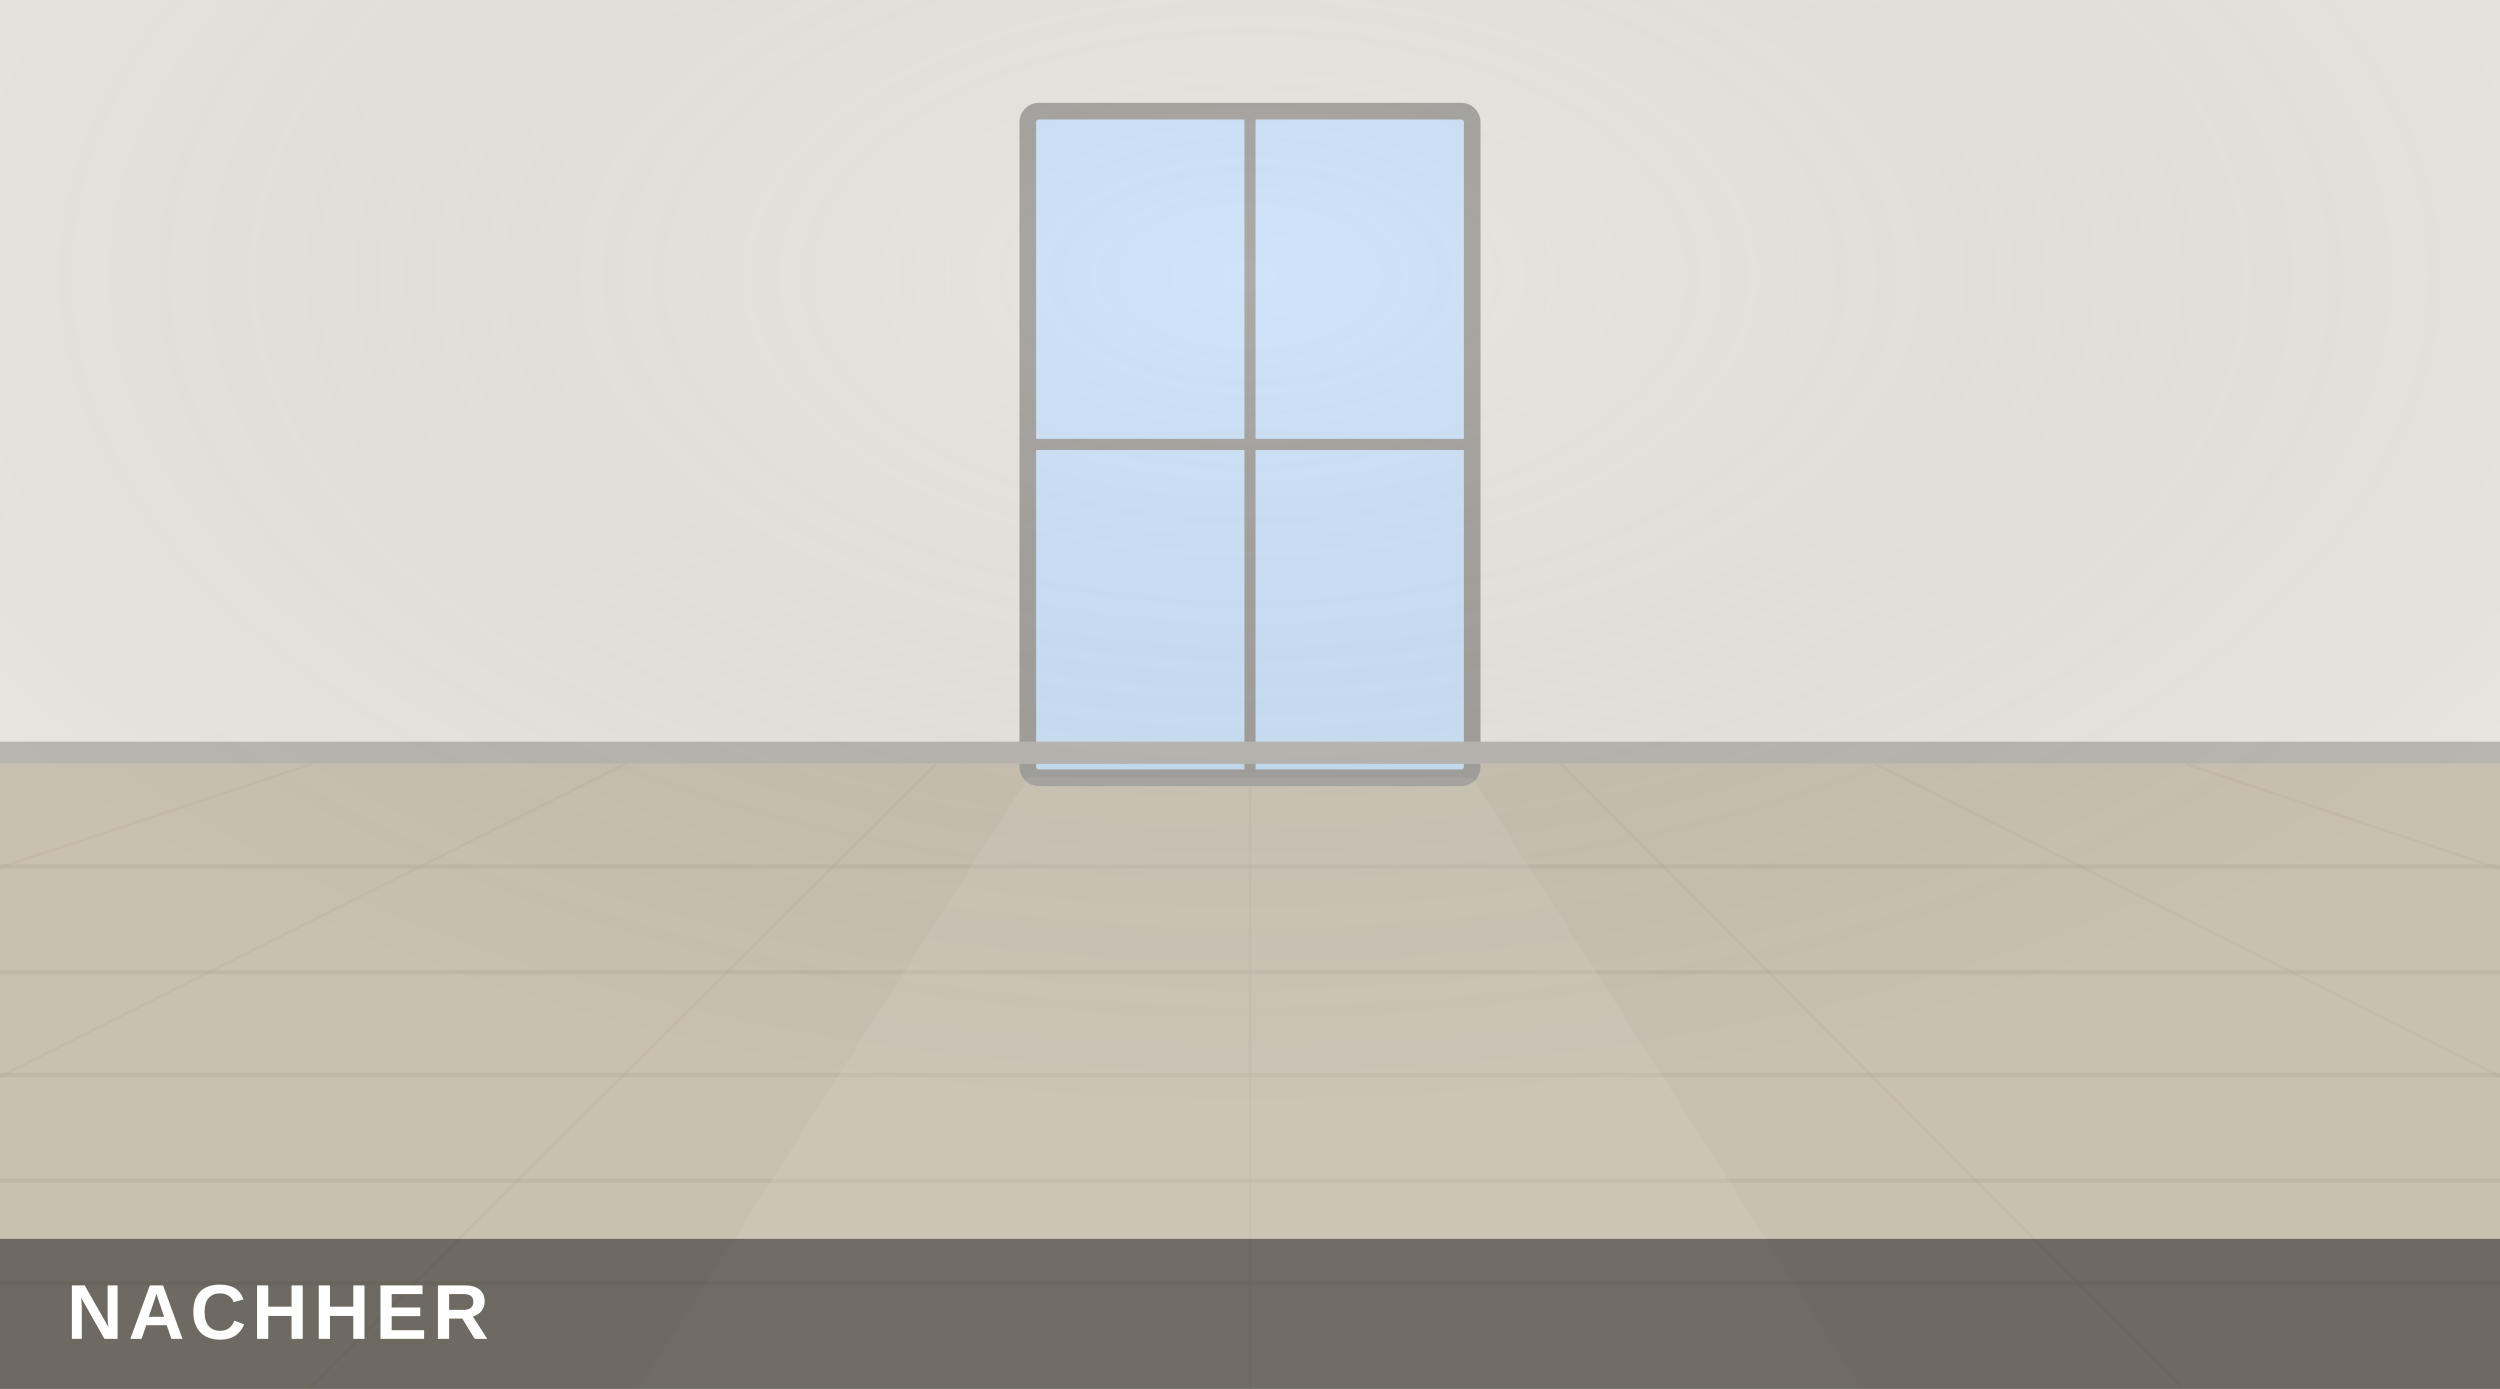
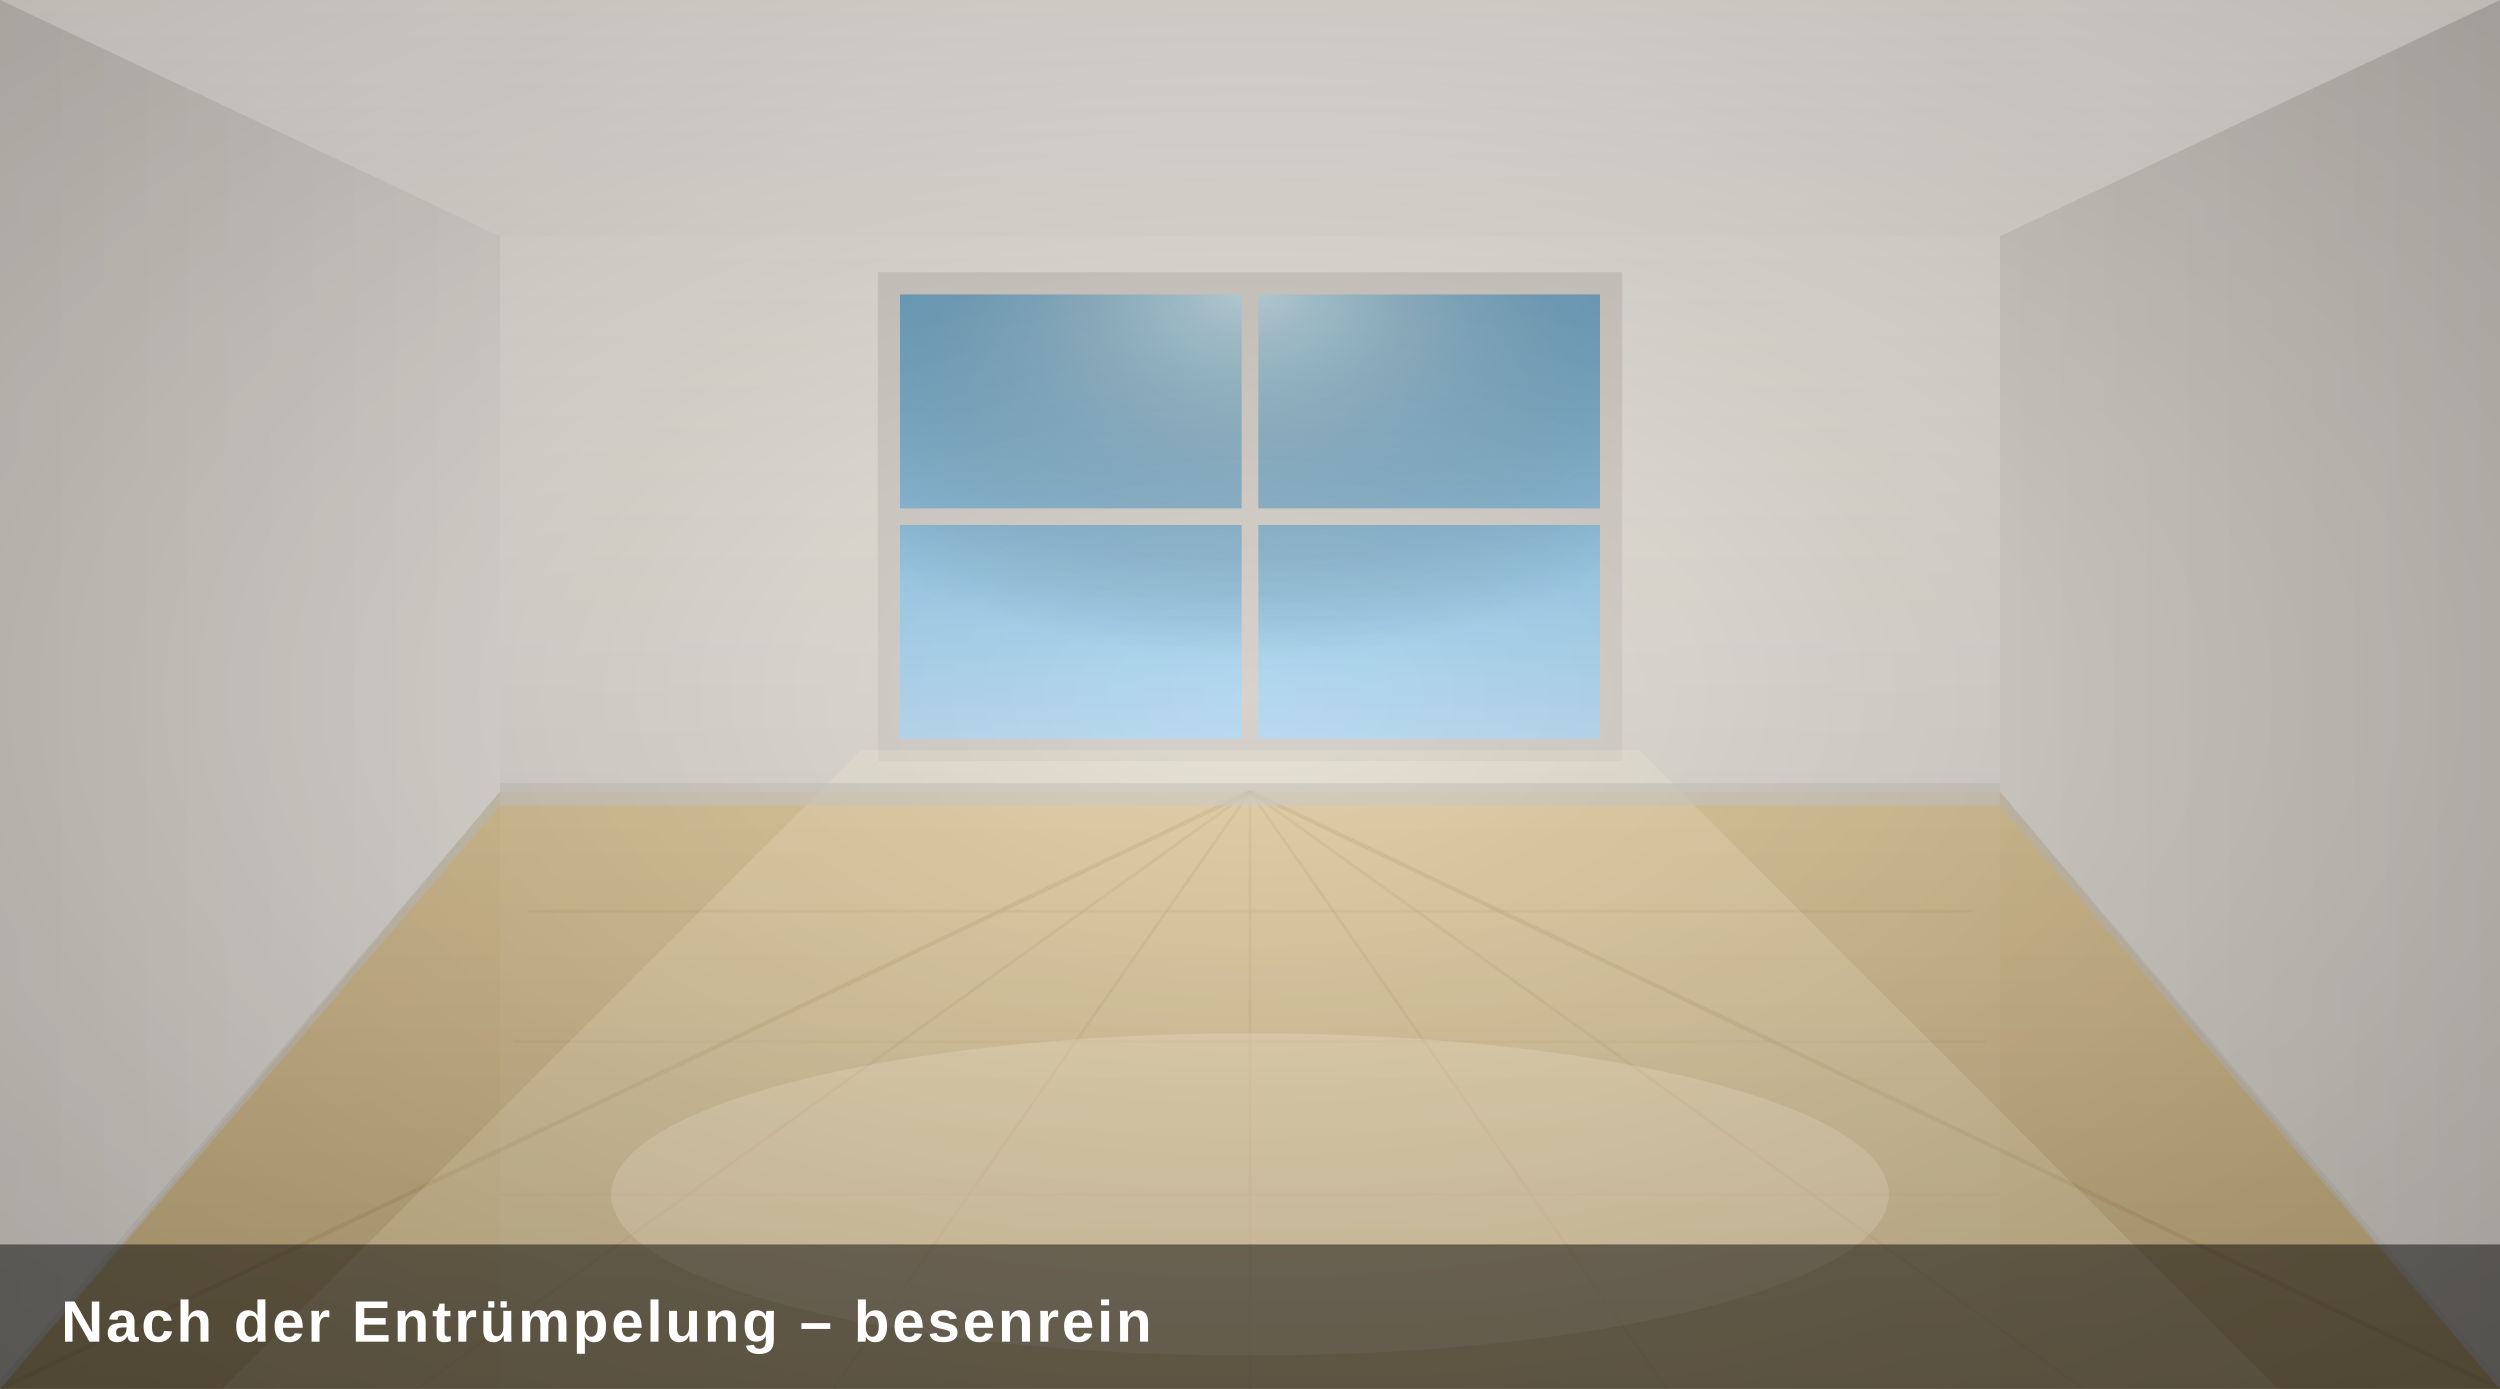
<svg xmlns="http://www.w3.org/2000/svg" viewBox="0 0 900 500" width="900" height="500">
-   <rect width="900" height="500" fill="#f0ede8" />
-   <rect x="0" y="0" width="900" height="275" fill="#e8e4de" />
-   <polygon points="0,275 900,275 900,500 0,500" fill="#c8c0b0" />
-   <line x1="0" y1="312" x2="900" y2="312" stroke="#aaa395" stroke-width="1.5" opacity="0.3" />
-   <line x1="0" y1="350" x2="900" y2="350" stroke="#aaa395" stroke-width="1.5" opacity="0.3" />
-   <line x1="0" y1="387" x2="900" y2="387" stroke="#aaa395" stroke-width="1.5" opacity="0.3" />
-   <line x1="0" y1="425" x2="900" y2="425" stroke="#aaa395" stroke-width="1.5" opacity="0.3" />
-   <line x1="0" y1="462" x2="900" y2="462" stroke="#aaa395" stroke-width="1.5" opacity="0.3" />
-   <line x1="112" y1="275" x2="-564" y2="500" stroke="#aaa395" stroke-width="1" opacity="0.2" />
-   <line x1="225" y1="275" x2="-225" y2="500" stroke="#aaa395" stroke-width="1" opacity="0.2" />
-   <line x1="337" y1="275" x2="111" y2="500" stroke="#aaa395" stroke-width="1" opacity="0.2" />
-   <line x1="450" y1="275" x2="450" y2="500" stroke="#aaa395" stroke-width="1" opacity="0.2" />
-   <line x1="562" y1="275" x2="786" y2="500" stroke="#aaa395" stroke-width="1" opacity="0.2" />
-   <line x1="675" y1="275" x2="1125" y2="500" stroke="#aaa395" stroke-width="1" opacity="0.2" />
-   <line x1="787" y1="275" x2="1461" y2="500" stroke="#aaa395" stroke-width="1" opacity="0.2" />
-   <rect x="370" y="40" width="160" height="240" rx="4" fill="#c8e0f8" opacity="0.9" />
-   <rect x="370" y="40" width="160" height="240" rx="4" fill="none" stroke="#a29f9b" stroke-width="6" />
-   <line x1="450" y1="40" x2="450" y2="280" stroke="#a29f9b" stroke-width="4" />
-   <line x1="370" y1="160" x2="530" y2="160" stroke="#a29f9b" stroke-width="4" />
-   <polygon points="370,280 530,280 670,500 230,500" fill="#fff" opacity="0.08" />
-   <rect x="0" y="267" width="900" height="8" fill="#b9b6b1" />
-   <radialGradient id="light1a" cx="50%" cy="20%" r="60%">
-     <stop offset="0%" stop-color="#fff" stop-opacity="0.12" />
-     <stop offset="100%" stop-color="transparent" />
-   </radialGradient>
-   <rect width="900" height="500" fill="url(#light1a)" />
-   <rect x="0" y="446" width="900" height="54" fill="#000" opacity="0.45" />
-   <text x="24" y="482" font-family="Arial Black, Arial" font-weight="900" font-size="28" fill="#fff" letter-spacing="2">NACHHER</text>
+   <defs>
+     <linearGradient id="n1-ceil" x1="0%" y1="0%" x2="0%" y2="100%">
+       <stop offset="0%" stop-color="#f2ede6" />
+       <stop offset="100%" stop-color="#e8e3dc" />
+     </linearGradient>
+     <linearGradient id="n1-back" x1="0%" y1="0%" x2="0%" y2="100%">
+       <stop offset="0%" stop-color="#eae5de" />
+       <stop offset="100%" stop-color="#ddd8d0" />
+     </linearGradient>
+     <linearGradient id="n1-lwall" x1="100%" y1="0%" x2="0%" y2="0%">
+       <stop offset="0%" stop-color="#e0dbd4" />
+       <stop offset="100%" stop-color="#d4cfc8" />
+     </linearGradient>
+     <linearGradient id="n1-rwall" x1="0%" y1="0%" x2="100%" y2="0%">
+       <stop offset="0%" stop-color="#d8d3cc" />
+       <stop offset="100%" stop-color="#ccc8c0" />
+     </linearGradient>
+     <linearGradient id="n1-floor" x1="0%" y1="100%" x2="0%" y2="0%">
+       <stop offset="0%" stop-color="#c0a878" />
+       <stop offset="100%" stop-color="#d8c090" />
+     </linearGradient>
+     <linearGradient id="n1-sky" x1="0%" y1="0%" x2="0%" y2="100%">
+       <stop offset="0%" stop-color="#6ab4e0" />
+       <stop offset="100%" stop-color="#b8daf0" />
+     </linearGradient>
+     <radialGradient id="n1-sun" cx="50%" cy="0%" r="80%">
+       <stop offset="0%" stop-color="#fff8e8" stop-opacity="0.6" />
+       <stop offset="100%" stop-color="transparent" />
+     </radialGradient>
+     <radialGradient id="n1-vig" cx="50%" cy="50%" r="70%">
+       <stop offset="0%" stop-color="transparent" />
+       <stop offset="100%" stop-color="#000" stop-opacity="0.22" />
+     </radialGradient>
+   </defs>
+   <rect width="900" height="500" fill="#f0ece4" />
+   <polygon points="0,0 900,0 720,85 180,85" fill="url(#n1-ceil)" />
+   <polygon points="180,85 720,85 720,285 180,285" fill="url(#n1-back)" />
+   <polygon points="0,0 180,85 180,285 0,500" fill="url(#n1-lwall)" />
+   <polygon points="900,0 720,85 720,285 900,500" fill="url(#n1-rwall)" />
+   <polygon points="0,500 900,500 720,285 180,285" fill="url(#n1-floor)" />
+   <line x1="450" y1="285" x2="0" y2="500" stroke="#b09060" stroke-width="1.5" opacity="0.4" />
+   <line x1="450" y1="285" x2="150" y2="500" stroke="#b09060" stroke-width="1" opacity="0.3" />
+   <line x1="450" y1="285" x2="300" y2="500" stroke="#b09060" stroke-width="1" opacity="0.3" />
+   <line x1="450" y1="285" x2="450" y2="500" stroke="#b09060" stroke-width="1" opacity="0.25" />
+   <line x1="450" y1="285" x2="600" y2="500" stroke="#b09060" stroke-width="1" opacity="0.3" />
+   <line x1="450" y1="285" x2="750" y2="500" stroke="#b09060" stroke-width="1" opacity="0.3" />
+   <line x1="450" y1="285" x2="900" y2="500" stroke="#b09060" stroke-width="1.5" opacity="0.4" />
+   <line x1="190" y1="328" x2="710" y2="328" stroke="#b09060" stroke-width="1" opacity="0.22" />
+   <line x1="185" y1="375" x2="715" y2="375" stroke="#b09060" stroke-width="1" opacity="0.18" />
+   <line x1="180" y1="430" x2="720" y2="430" stroke="#b09060" stroke-width="1" opacity="0.15" />
+   <rect x="320" y="102" width="260" height="168" fill="url(#n1-sky)" />
+   <rect x="320" y="102" width="260" height="168" fill="url(#n1-sun)" />
+   <rect x="320" y="102" width="260" height="168" fill="none" stroke="#d4cfc8" stroke-width="8" />
+   <line x1="450" y1="102" x2="450" y2="270" stroke="#d4cfc8" stroke-width="6" />
+   <line x1="320" y1="186" x2="580" y2="186" stroke="#d4cfc8" stroke-width="6" />
+   <polygon points="310,270 590,270 820,500 80,500" fill="#fff5d8" opacity="0.22" />
+   <ellipse cx="450" cy="430" rx="230" ry="58" fill="#fff5d8" opacity="0.28" />
+   <polygon points="180,282 720,282 720,290 180,290" fill="#ccc7c0" opacity="0.7" />
+   <polygon points="0,497 180,285 180,290 0,500" fill="#c8c3bc" opacity="0.7" />
+   <polygon points="900,497 720,285 720,290 900,500" fill="#c4bfb8" opacity="0.7" />
+   <polygon points="180,285 720,285 720,500 180,500" fill="#fff" opacity="0.05" />
+   <rect width="900" height="500" fill="#fff" opacity="0.06" />
+   <rect width="900" height="500" fill="url(#n1-vig)" />
+   <rect x="0" y="448" width="900" height="52" fill="#000" opacity="0.48" />
+   <text x="22" y="483" font-family="Arial Black,Arial" font-weight="900" font-size="21" fill="#fff" letter-spacing="1">Nach der Entrümpelung – besenrein</text>
</svg>
